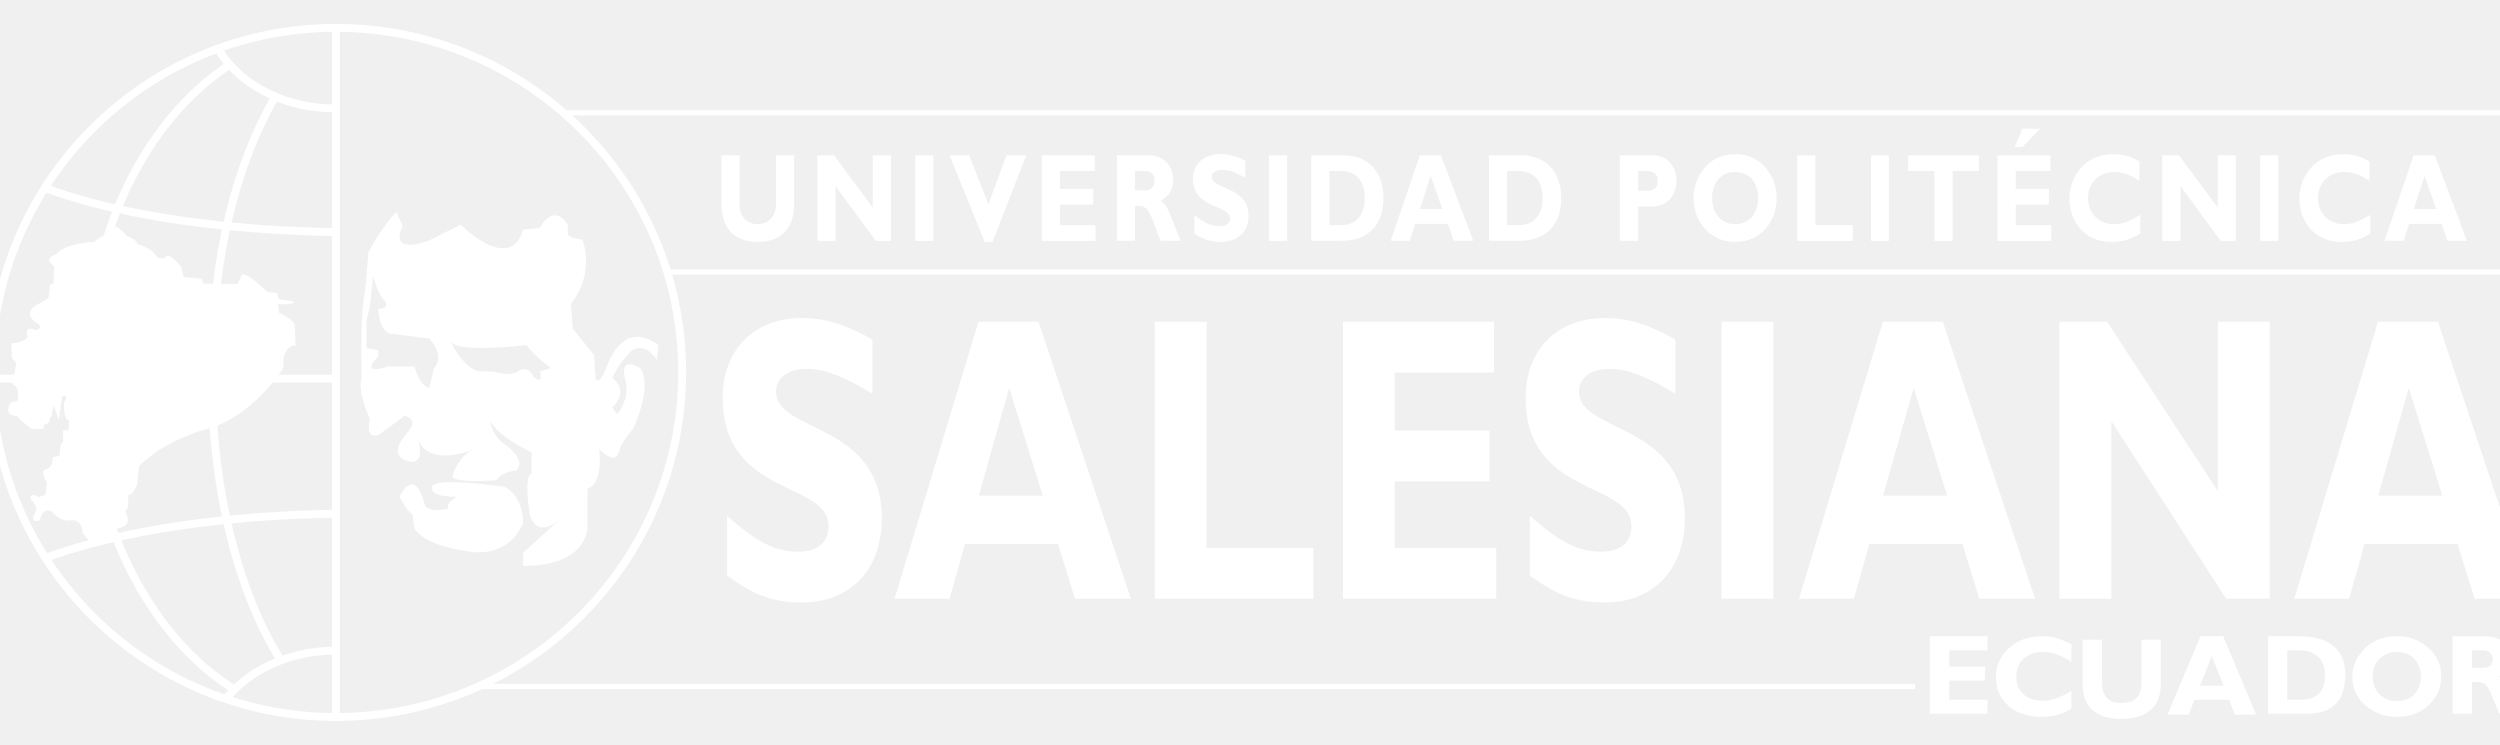
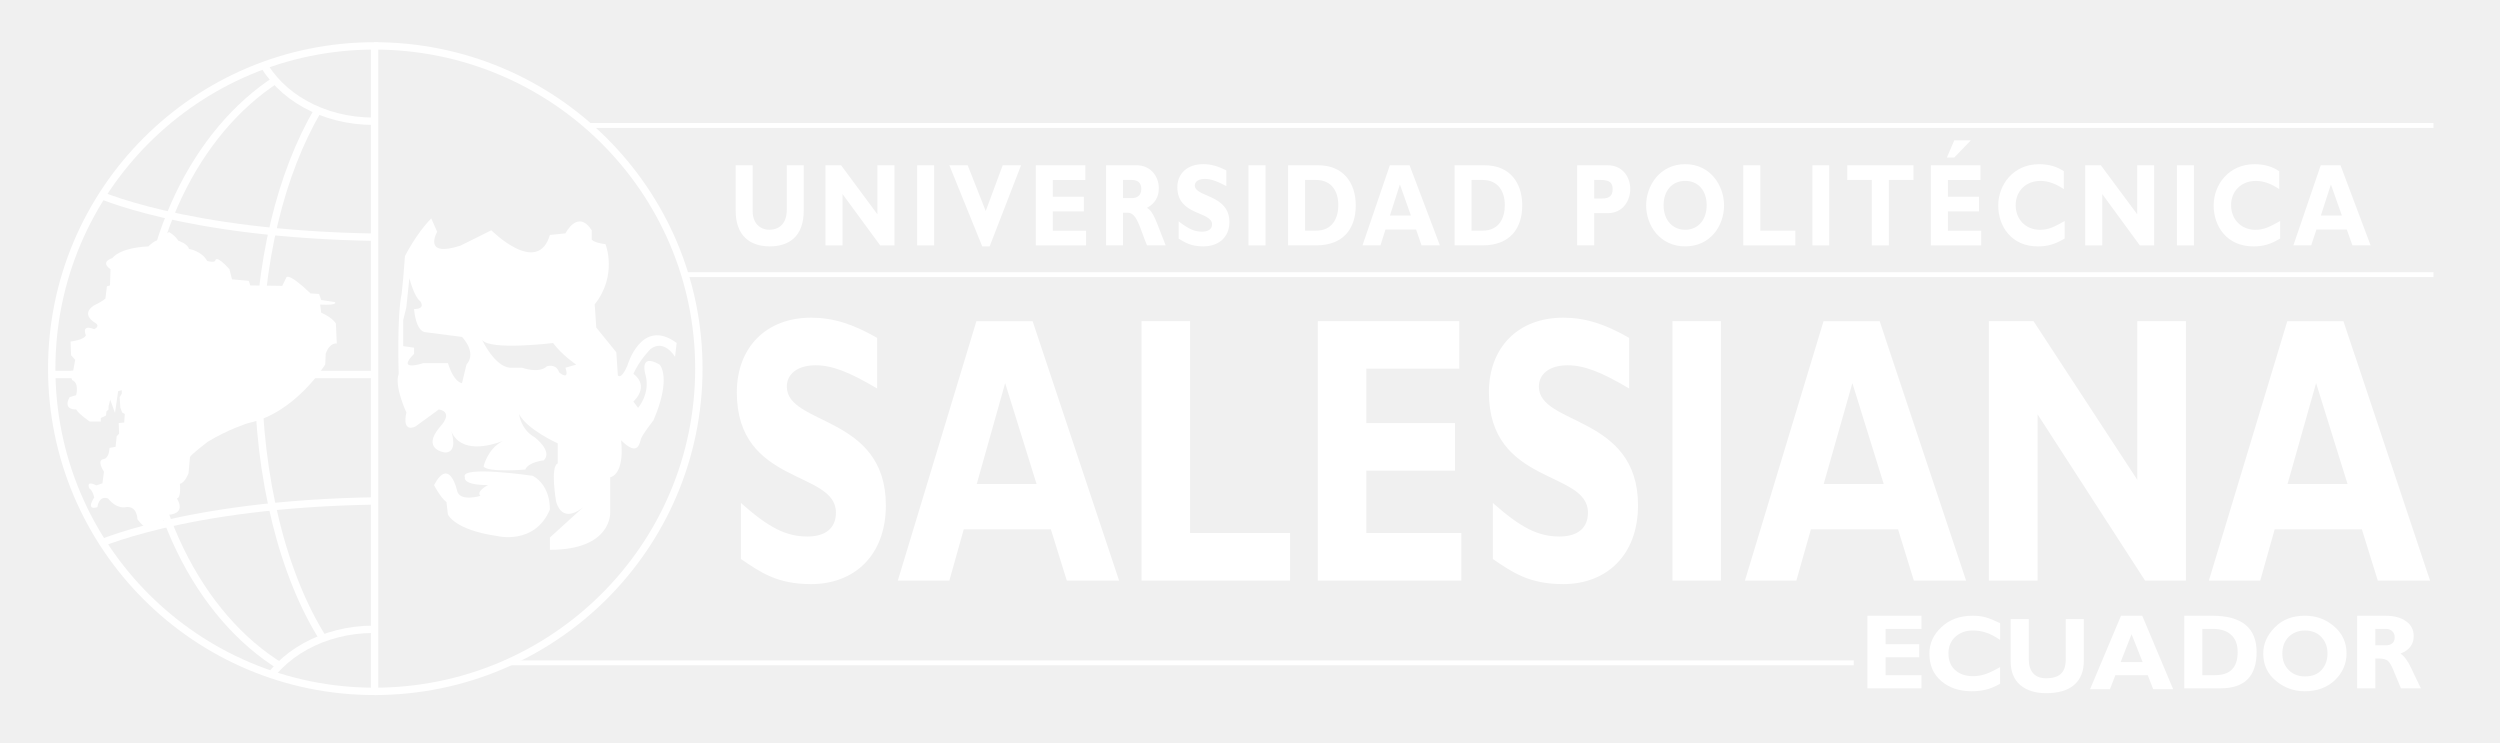
- <svg xmlns="http://www.w3.org/2000/svg" id="Capa_1" version="1.1" viewBox="-987.0 47.6 899.2 267.9">
+ <svg xmlns="http://www.w3.org/2000/svg" id="Capa_1" version="1.1" viewBox="-1010.0 40.0 960.0 285.0">
  <defs>
    <style>
      .st0 {
        fill: #ffecc1;
      }

      .st1 {
        fill: #fff;
      }

      .st2 {
        fill: #6374a5;
      }

      .st3, .st4, .st5 {
        fill: none;
      }

      .st3, .st6 {
        stroke: #003671;
        stroke-width: 1.88px;
      }

      .st6, .st7 {
        fill: #003671;
      }

      .st8 {
        clip-path: url(#clippath-1);
      }

      .st9 {
        fill: #fecc44;
      }

      .st10 {
        fill: #7b88b3;
      }

      .st11 {
        fill: #1f437d;
      }

      .st5 {
        stroke: #fff;
        stroke-miterlimit: 10;
        stroke-width: 2.83px;
      }

      .st12 {
        fill: #c7cbe1;
      }

      .st13 {
        clip-path: url(#clippath);
      }
    </style>
    <clipPath id="clippath">
      <path class="st3" d="M175.6,307.09c-69.34,0-125.59-56.2-125.59-125.53s56.25-125.55,125.59-125.55v251.08Z" />
    </clipPath>
    <clipPath id="clippath-1">
      <path class="st5" d="M-866.16,305.49c-68.46,0-123.98-55.48-123.98-123.92s55.52-123.95,123.98-123.95v247.87Z" />
    </clipPath>
  </defs>
  <g>
    <g>
      <rect class="st10" x="295.54" y="144.05" width="680.93" height="1.88" />
      <rect class="st10" x="257.75" y="86.03" width="718.73" height="1.88" />
      <rect class="st10" x="225.97" y="295.05" width="525.01" height="1.88" />
      <path class="st7" d="M342.53,102.45v17.65c0,10.35-6.03,13.91-13.2,13.91-7.75,0-13.27-4.21-13.27-13.85v-17.7h6.6v17.89c0,4.52,2.74,7.2,6.52,7.2,3.54,0,6.76-2.14,6.76-7.73v-17.36h6.6Z" />
      <path class="st7" d="M377.82,133.61h-5.55l-14.66-19.98v19.98h-6.61v-31.16h6.06l14.12,19.06v-19.06h6.64v31.16Z" />
      <path class="st7" d="M393.26,133.61h-6.6v-31.16h6.6v31.16Z" />
      <path class="st7" d="M414.84,134.01h-2.88l-12.79-31.56h7.13l7.02,17.79,6.6-17.79h7.14l-12.22,31.56Z" />
      <path class="st7" d="M452.36,133.61h-19.56v-31.16h19.29v5.71h-12.66v6.52h12.08v5.7h-12.08v7.5h12.93v5.73Z" />
      <path class="st7" d="M466.72,108.16h3.34c2.51,0,3.78,1.19,3.78,3.51,0,2.67-1.81,3.55-3.59,3.55h-3.54v-7.06ZM460.15,102.45v31.16h6.57v-12.69h1.91c3.58,0,4.63,6.02,7.44,12.69h7.26c-3.71-9.18-4.56-13-7.26-14.59,3.05-1.64,4.6-4.2,4.6-7.63,0-4.65-3.22-8.94-8.72-8.94h-11.8Z" />
      <path class="st7" d="M506.93,110.55c-3.84-2.02-6.12-2.79-8.38-2.79s-3.89.98-3.89,2.54c0,4.68,13.47,3.38,13.47,14.26,0,5.98-4.27,9.45-10.18,9.45-4.63,0-6.9-1.4-9.56-3v-6.73c3.84,2.98,6.18,4.02,9.06,4.02,2.52,0,3.93-1.03,3.93-2.85,0-5.13-13.5-3.26-13.5-14.43,0-5.38,3.94-8.98,10.07-8.98,2.96,0,5.63.76,8.99,2.43v6.09Z" />
      <path class="st7" d="M522.16,133.61h-6.63v-31.16h6.63v31.16Z" />
      <path class="st7" d="M537.56,108.16h4.18c6.25,0,8.74,4.53,8.74,9.87,0,4.58-2.01,9.86-8.64,9.86h-4.28v-19.73ZM530.93,102.45v31.16h10.94c10.61,0,15.38-6.58,15.38-15.54s-4.99-15.62-14.61-15.62h-11.71Z" />
      <path class="st7" d="M578.72,122h-8.17l3.88-12.1,4.29,12.1ZM578.19,102.45h-7.68l-10.63,31.16h6.99l1.95-6.16h11.9l2.15,6.16h7.13l-11.8-31.16Z" />
      <path class="st7" d="M602.29,108.16h4.25c6.2,0,8.71,4.53,8.71,9.87,0,4.58-2,9.86-8.63,9.86h-4.33v-19.73ZM595.7,102.45v31.16h10.94c10.57,0,15.38-6.58,15.38-15.54s-4.95-15.62-14.63-15.62h-11.69Z" />
      <path class="st7" d="M650,108.16h2.33c3.54,0,4.84.96,4.84,3.58,0,2.34-1.04,3.64-4.1,3.64h-3.07v-7.22ZM643.37,102.45v31.16h6.63v-12.53h5.25c6.09,0,8.77-5.01,8.77-9.41s-2.76-9.22-8.82-9.22h-11.83Z" />
      <path class="st7" d="M693.76,118.03c0,5.69-3.38,9.51-8.35,9.51s-8.41-3.82-8.41-9.51,3.3-9.5,8.41-9.5,8.35,3.8,8.35,9.5ZM700.53,118.03c0-7.48-5.17-16-15.12-16s-15.19,8.45-15.19,16c0,7.94,5.43,15.98,15.19,15.98s15.12-7.99,15.12-15.98Z" />
      <path class="st7" d="M728.26,133.61h-20.25v-31.16h6.63v25.44h13.63v5.73Z" />
      <path class="st7" d="M741.43,133.61h-6.53v-31.16h6.53v31.16Z" />
      <path class="st7" d="M774.2,108.16h-9.56v25.45h-6.64v-25.45h-9.56v-5.71h25.76v5.71Z" />
      <path class="st7" d="M790.07,99.43h-2.86l2.86-6.66h6.44l-6.44,6.66ZM800.55,133.61h-19.58v-31.16h19.28v5.71h-12.64v6.52h12.08v5.7h-12.08v7.5h12.94v5.73Z" />
      <path class="st7" d="M833,130.94c-3.71,2.21-6.52,3.07-10.43,3.07-10.28,0-15.39-7.84-15.39-15.9s5.8-16.09,15.92-16.09c3.7,0,6.97.93,9.6,2.74v6.96c-2.9-1.92-5.85-3.2-9.09-3.2-5.66,0-9.64,3.92-9.64,9.45s3.92,9.57,9.48,9.57c3.44,0,5.79-1.29,9.56-3.42v6.82Z" />
      <path class="st7" d="M867.79,133.61h-5.55l-14.62-19.98v19.98h-6.64v-31.16h6.1l14.13,19.06v-19.06h6.58v31.16Z" />
      <path class="st7" d="M883.31,133.61h-6.62v-31.16h6.62v31.16Z" />
      <path class="st7" d="M916.82,130.94c-3.67,2.21-6.48,3.07-10.37,3.07-10.34,0-15.48-7.84-15.48-15.9s5.8-16.09,15.93-16.09c3.74,0,7,.93,9.58,2.74v6.96c-2.84-1.92-5.84-3.2-9.06-3.2-5.69,0-9.65,3.92-9.65,9.45s3.97,9.57,9.46,9.57c3.47,0,5.78-1.29,9.6-3.42v6.82Z" />
      <path class="st7" d="M940.84,122h-8.17l3.91-12.1,4.27,12.1ZM940.3,102.45h-7.69l-10.63,31.16h6.94l2.02-6.16h11.81l2.18,6.16h7.08l-11.71-31.16Z" />
      <path class="st7" d="M371.06,189.27c-10.99-6.52-17.58-9.01-23.95-9.01-6.81,0-11.16,3.26-11.16,8.28,0,15.24,38.53,10.97,38.53,46.19,0,19.37-12.18,30.64-29.12,30.64-13.17,0-19.68-4.59-27.25-9.75v-21.79c10.87,9.63,17.54,13.02,25.87,13.02,7.17,0,11.07-3.39,11.07-9.31,0-16.57-38.56-10.52-38.56-46.77,0-17.47,11.41-29.04,28.87-29.04,8.49,0,16.14,2.37,25.7,7.85v19.69Z" />
      <path class="st7" d="M433.1,226.43h-23.27l11.05-39.24,12.21,39.24ZM431.57,163.09h-21.87l-30.57,100.92h20.04l5.6-19.95h33.89l6.21,19.95h20.34l-33.64-100.92Z" />
      <path class="st7" d="M531.7,264h-57.76v-100.92h18.88v82.4h38.89v18.52Z" />
      <path class="st7" d="M598.32,264h-55.83v-100.92h55.02v18.48h-36.16v21.17h34.5v18.5h-34.5v24.25h36.97v18.52Z" />
      <path class="st7" d="M663.58,189.27c-10.98-6.52-17.55-9.01-23.99-9.01-6.79,0-11.11,3.26-11.11,8.28,0,15.24,38.56,10.97,38.56,46.19,0,19.37-12.26,30.64-29.11,30.64-13.24,0-19.77-4.59-27.34-9.75v-21.79c10.93,9.63,17.56,13.02,25.9,13.02,7.21,0,11.09-3.39,11.09-9.31,0-16.57-38.54-10.52-38.54-46.77,0-17.47,11.35-29.04,28.89-29.04,8.46,0,16.11,2.37,25.65,7.85v19.69Z" />
      <path class="st7" d="M699.3,264h-18.84v-100.92h18.84v100.92Z" />
      <path class="st7" d="M762.63,226.43h-23.35l11.15-39.24,12.19,39.24ZM761.04,163.09h-21.82l-30.58,100.92h20l5.66-19.95h33.89l6.15,19.95h20.32l-33.62-100.92Z" />
      <path class="st7" d="M880.19,264h-15.9l-41.81-64.67v64.67h-18.94v-100.92h17.36l40.37,61.72v-61.72h18.92v100.92Z" />
      <path class="st7" d="M943.05,226.43h-23.34l11.1-39.24,12.23,39.24ZM941.45,163.09h-21.84l-30.52,100.92h19.98l5.63-19.95h33.91l6.19,19.95h20.34l-33.7-100.92Z" />
      <path class="st12" d="M300.29,181.94c0,69.3-56.19,125.54-125.55,125.54s-125.53-56.24-125.53-125.54,56.24-125.57,125.53-125.57,125.55,56.23,125.55,125.57Z" />
      <path class="st0" d="M222.6,65.96c-38.98-15.27-69.46-7.48-69.46-7.48,0,0-1.8,4.71-.46,8.79,1.35,4.1-4.04,2.77-1.34,6.85,2.69,4.1-5.43,5.49-12.22,15.03-6.8,9.55,0,0-4.1,6.85-4.09,6.82-1.4,5.45-8.12,10.93-6.85,5.46-8.24,5.46-15.02,8.18-6.79,2.72-13.26,9.5-13.26,9.5l-29.39,104.72-5.86,11.11s31.97,67.37,111.36,67.03c0,0,24.11,1.38,52.83-11.68l-4.58-212.48-.39-17.36Z" />
      <path class="st2" d="M63.28,168.56s-2.03-4.44,3.24-2.36c0,0,2.55-1.05.41-2.45,0,0-5.9-3.18-.57-6.74,0,0,3.33-1.56,4.52-2.73l.58-4.74,1.19-.37.22-6.31s-4.34-2.58.76-4.34c0,0,2.38-3.93,13.99-4.52,0,0,2.75-2.98,4.74-2.39,0,0,2.15-2.94,3.32-3.14,0,0,2,.99,3.59,3.35,0,0,3.69,1.2,4.09,3.17,0,0,4.96.78,7.12,4.71,0,0,2.92.78,3.13-.19,0,0,.19-2.56,5.51,3.35l1,3.95,6.52.58.58,1.78,12.43.17,1.55-3.13s.17-2.78,9.48,6.07l3.32.21.8,2.34,5.33.82s1.58,1.34-5.71.97l.38,3.15s3.95,1.58,5.71,4.13l.36,7.86s-2.72-.58-4.3,3.96l-.18,4.17s-11.66,19.06-29.97,22.82c0,0-7.65,2.34-15.74,7.27,0,0-6.51,4.94-6.91,5.95l-.56,6.29s-1.38,3.73-3.37,4.12c0,0,.59,5.51-1.17,5.71,0,0,3.97,5.71-3.14,6.33,0,0-2.16,1.16-2.96,4.13,0,0-3.74,5.09-9.25-2.39,0,0,0-5.34-4.56-4.71,0,0-3.35.99-6.87-3.36,0,0-3.35-1.57-4.15,3.36,0,0-4.73,1.76-1.21-3.75,0,0-.57-2.76-1.92-3.55,0,0-1.59-3.33,2.75-1.15l2.36-.81.6-4.53s-3.14-4.54,0-4.92c0,0,1.98-.21,2.16-4.32l2.36-.43.43-4.12.95-.99-.18-4.13,2.15-.21.2-3.33-1.02-.6-.71-1.99-.25-3.95.82-1.35v-1.36l-1.4.36-1.23,8.49-1.86-5.17-.64,2.58v1.22l-.83.77-.18,1.59-2.01.99v1.38h-4.28s-4.34-2.95-5.33-4.72c0,0-5.33.4-2.54-4.77l2.54-.77s1.36-4.7-1.56-5.88c0,0-1.61-4.34.42-3.57l.78-4.3-1.6-1.81-.2-5.31s5.3-.58,5.98-2.46Z" />
      <path class="st6" d="M175.46,56.01c69.75,0,126.27,56.2,126.27,125.53s-56.52,125.56-126.27,125.56" />
      <g>
        <path class="st9" d="M186.13,152.38l.62-6.27.65-8.31s4.48-8.93,10.24-14.66l2.29,5.2s-5.95,10.22,9.05,5.39l12.01-5.99s18,18.05,22.79,1.82l6.05-.62s4.79-9.59,10.23-1.2v3.59s.59,1.23,5.35,1.81c0,0,4.84,12.03-4.19,23.43l.62,9.01,7.79,9.59.62,9.01s1.22,1.81,3.59-3.58c0,0,5.41-19.25,19.25-9.04l-.62,5.42s-4.23-7.21-9.6-2.98c0,0-4.21,4.17-6.6,9.6,0,0,6.6,4.18,0,10.78l1.83,2.43s4.77-5.42,2.94-12.62c0,0-2.94-9.01,5.41-4.22,0,0,4.88,4.81-2.34,21.64,0,0-4.24,5.42-4.86,7.21-.6,1.8-1.15,7.2-7.78.6,0,0,1.78,12.61-4.24,14.43v13.8s.62,14.38-23.44,14.38v-4.79l13.85-12.58s-8.4,8.38-11.42-1.23c0,0-2.44-13.81.61-15.02v-7.79s-12.03-5.4-15.04-11.39c0,0,.63,5.99,6.03,9,0,0,7.2,5.39,3.58,9.01,0,0-6.03.6-7.22,3.59,0,0-14.43,1.22-16.21-1.2,0,0,1.78-8.39,9.6-10.8,0,0-17.4,8.41-22.2-3,0,0,2.97,8.37-2.38,8.37,0,0-9.59-1.17-1.83-10.17,0,0,5.41-5.43-.57-6.61l-9.06,6.61s-5.4,3.01-3.58-5.43c0,0-4.8-10.18-2.99-14.98,0,0-.77-22.18,1.17-31.24Z" />
        <path class="st9" d="M207.76,229.25s-2.96-13.81-9.02-2.4c0,0,2.42,4.79,4.83,6.6l.56,4.81s2.44,6.03,19.26,8.43c0,0,14.44,3.6,20.4-10.21,0,0,.66-9.05-6.59-13.23,0,0-28.85-4.2-26.43.63,0,0-1.15,2.98,9,2.98,0,0-4.79,2.4-2.97,4.2,0,0-7.81,2.4-9.03-1.8Z" />
      </g>
      <path class="st11" d="M189.15,146.37s1.82,7.22,4.25,9c0,0,2.32,2.99-2.43,2.99,0,0,.56,9.05,4.75,9.05l13.89,1.79s5.95,5.98,1.73,10.78l-1.73,7.2s-3.05,0-5.48-7.78h-9.56s-10.83,3.62-3.6-3.61v-2.4l-4.22-.6v-10.18l1.2-4.83,1.2-11.41Z" />
      <path class="st11" d="M217.41,170.36s4.77,10.27,10.78,10.85h4.78s6.6,2.42,9.65-.58c0,0,3.59-1.21,4.78,2.4,0,0,4.25,3.58,2.42-1.82l4.21-1.22s-5.43-3.6-9.02-8.4c0,0-24.62,3.02-27.61-1.23Z" />
      <g>
        <g class="st13">
          <path class="st3" d="M66.03,250.74s34.78-16.62,110.24-17.73" />
          <path class="st3" d="M66.84,113.14s33.97,16.15,109.43,17.3" />
          <path class="st3" d="M131.51,306.61c7.22-13.9,24.07-23.67,43.73-23.67s35.1,8.99,42.78,21.99" />
          <path class="st3" d="M219.21,61.16c-7.02,14.18-24.06,24.17-43.97,24.17s-36.51-9.77-43.73-23.68" />
          <path class="st3" d="M139.46,297.6c-32.28-19.56-54.76-63.66-54.76-114.89s21.59-93.49,52.75-113.65" />
          <path class="st3" d="M155.69,286.73c-15.43-24.27-25.38-62.1-25.38-104.61s9.03-76.74,23.21-101.07" />
          <line class="st3" x1="180.36" y1="183.84" x2="45.47" y2="183.84" />
        </g>
        <path class="st3" d="M175.6,307.09c-69.34,0-125.59-56.2-125.59-125.53s56.25-125.55,125.59-125.55v251.08Z" />
      </g>
    </g>
    <g>
      <path class="st7" d="M756.29,305.9v-28.23h21.03v5.13h-13.95v5.95h13.06v5.07h-13.06v6.98h13.95v5.1h-21.03Z" />
      <path class="st7" d="M807.91,304.12c-2.1,1.18-3.98,1.94-5.69,2.35-1.64.37-3.47.58-5.35.58-4.81,0-8.73-1.3-11.79-3.92-3.15-2.64-4.68-6.21-4.68-10.76,0-3.9,1.52-7.3,4.68-10.26,3.13-2.97,7.17-4.44,12.1-4.44,1.89,0,3.54.19,5.07.61,1.53.43,3.39,1.2,5.66,2.29v6.51c-2.1-1.44-3.93-2.38-5.59-2.88-1.59-.52-3.24-.78-5.05-.78-2.76,0-5.02.85-6.83,2.49-1.77,1.68-2.61,3.81-2.61,6.41,0,2.74.84,4.89,2.58,6.47,1.77,1.6,4.08,2.39,6.98,2.39,1.74,0,3.38-.29,5-.86,1.66-.59,3.51-1.49,5.52-2.68v6.47Z" />
      <path class="st7" d="M811.99,278.95h7.06v15.77c0,2.21.55,3.97,1.68,5.32,1.17,1.31,2.88,1.97,5.07,1.97,2.49,0,4.4-.54,5.67-1.67,1.25-1.15,1.96-3,1.96-5.61v-15.77h7.02v16.35c0,3.92-1.19,7.01-3.69,9.2-2.47,2.18-6.14,3.28-10.96,3.28-4.21,0-7.53-1.04-10.08-3.17-2.5-2.15-3.73-5.23-3.73-9.31v-16.35Z" />
      <path class="st7" d="M859.06,284.8h-.05l4.33,10.86v.04h-8.53v-.04l4.26-10.86ZM850.63,306.24l2.11-5.45h12.6l2.11,5.45h7.76l-12.02-28.58h-8.26l-12.03,28.58h7.74Z" />
      <path class="st7" d="M886.57,282.79h4.09c3.02,0,5.45.74,7.1,2.31,1.69,1.48,2.55,3.71,2.55,6.69s-.73,5.3-2.24,6.79c-1.47,1.49-3.7,2.21-6.72,2.21h-4.78v-18ZM893.69,305.9c9.34,0,13.99-4.71,13.99-14.1s-5.77-14.13-17.27-14.13h-10.88v28.23h14.16Z" />
      <path class="st7" d="M920.13,285.88c1.69-1.62,3.77-2.46,6.33-2.46,2.7,0,4.88.85,6.44,2.59,1.61,1.75,2.35,3.84,2.35,6.35s-.74,4.59-2.24,6.32c-1.55,1.75-3.7,2.58-6.56,2.58-2.56,0-4.71-.83-6.33-2.5-1.67-1.7-2.46-3.83-2.46-6.4s.78-4.8,2.46-6.48ZM915.21,303c3.23,2.7,6.98,4.04,11.25,4.04,4.71,0,8.65-1.45,11.69-4.32,2.99-2.93,4.51-6.39,4.51-10.36,0-4.27-1.6-7.79-4.83-10.55-3.22-2.79-6.96-4.15-11.36-4.15-4.8,0-8.74,1.5-11.69,4.53-3,2.99-4.51,6.39-4.51,10.17,0,4.38,1.63,7.97,4.95,10.64Z" />
      <path class="st7" d="M953.86,282.79h4.08c1.07,0,1.88.27,2.5.91.64.59.95,1.4.95,2.34,0,1.04-.3,1.84-.95,2.36-.63.53-1.43.76-2.5.76h-4.08v-6.37ZM953.86,305.9v-11.57h1.49c1.41,0,2.53.28,3.28.82.7.56,1.45,1.73,2.17,3.54l3.01,7.21h7.77c-1.08-2.16-2.33-4.75-3.71-7.72-1.4-3.01-2.85-4.93-4.24-5.78,3.42-1.32,5.15-3.58,5.15-6.79,0-2.42-.95-4.39-2.98-5.79-1.94-1.41-4.65-2.14-7.93-2.14h-11.09v28.23h7.07Z" />
    </g>
  </g>
  <g>
    <g>
      <rect class="st1" x="-747.99" y="144.52" width="672.45" height="1.88" />
      <rect class="st1" x="-785.07" y="87.24" width="709.53" height="1.88" />
      <rect class="st1" x="-816.29" y="293.59" width="518.13" height="1.88" />
      <path class="st1" d="M-701.37,103.46v17.42c0,10.22-5.96,13.73-13.03,13.73-7.66,0-13.1-4.16-13.1-13.68v-17.48h6.52v17.66c0,4.47,2.7,7.11,6.43,7.11,3.49,0,6.67-2.11,6.67-7.63v-17.14h6.52Z" />
      <path class="st1" d="M-666.53,134.23h-5.48l-14.47-19.72v19.72h-6.53v-30.76h5.99l13.94,18.81v-18.81h6.56v30.76Z" />
      <path class="st1" d="M-651.29,134.23h-6.52v-30.76h6.52v30.76Z" />
      <path class="st1" d="M-629.98,134.62h-2.84l-12.63-31.16h7.04l6.93,17.57,6.52-17.57h7.05l-12.07,31.16Z" />
      <path class="st1" d="M-592.95,134.23h-19.31v-30.76h19.04v5.64h-12.5v6.44h11.92v5.63h-11.92v7.41h12.76v5.65Z" />
      <path class="st1" d="M-578.77,109.1h3.3c2.48,0,3.73,1.18,3.73,3.47,0,2.63-1.79,3.5-3.54,3.5h-3.5v-6.97ZM-585.26,103.46v30.76h6.49v-12.52h1.88c3.54,0,4.57,5.94,7.34,12.52h7.17c-3.66-9.06-4.5-12.83-7.17-14.41,3.01-1.62,4.54-4.15,4.54-7.53,0-4.59-3.18-8.83-8.61-8.83h-11.65Z" />
      <path class="st1" d="M-539.08,111.46c-3.79-2-6.04-2.76-8.28-2.76s-3.84.96-3.84,2.5c0,4.62,13.29,3.33,13.29,14.08,0,5.9-4.21,9.33-10.05,9.33-4.57,0-6.82-1.38-9.43-2.96v-6.65c3.8,2.94,6.1,3.96,8.94,3.96,2.49,0,3.88-1.02,3.88-2.82,0-5.06-13.33-3.22-13.33-14.24,0-5.31,3.89-8.87,9.94-8.87,2.92,0,5.56.75,8.87,2.4v6.02Z" />
      <path class="st1" d="M-524.04,134.23h-6.55v-30.76h6.55v30.76Z" />
      <path class="st1" d="M-508.84,109.1h4.13c6.17,0,8.62,4.48,8.62,9.74,0,4.52-1.99,9.73-8.53,9.73h-4.23v-19.47ZM-515.38,103.46v30.76h10.8c10.47,0,15.19-6.49,15.19-15.34s-4.93-15.42-14.43-15.42h-11.56Z" />
      <path class="st1" d="M-468.2,122.77h-8.07l3.83-11.94,4.23,11.94ZM-468.72,103.46h-7.58l-10.5,30.76h6.9l1.92-6.09h11.74l2.12,6.09h7.04l-11.65-30.76Z" />
      <path class="st1" d="M-444.94,109.1h4.19c6.12,0,8.6,4.48,8.6,9.74,0,4.52-1.97,9.73-8.52,9.73h-4.27v-19.47ZM-451.44,103.46v30.76h10.8c10.44,0,15.18-6.49,15.18-15.34s-4.89-15.42-14.45-15.42h-11.54Z" />
      <path class="st1" d="M-397.83,109.1h2.3c3.5,0,4.78.95,4.78,3.54,0,2.31-1.03,3.59-4.05,3.59h-3.03v-7.13ZM-404.38,103.46v30.76h6.55v-12.37h5.18c6.01,0,8.66-4.95,8.66-9.29s-2.72-9.1-8.7-9.1h-11.68Z" />
      <path class="st1" d="M-354.64,118.84c0,5.62-3.33,9.39-8.24,9.39s-8.3-3.77-8.3-9.39,3.26-9.38,8.3-9.38,8.24,3.75,8.24,9.38ZM-347.96,118.84c0-7.39-5.1-15.8-14.92-15.8s-15,8.34-15,15.8c0,7.84,5.36,15.77,15,15.77s14.92-7.88,14.92-15.77Z" />
      <path class="st1" d="M-320.58,134.23h-20v-30.76h6.54v25.11h13.45v5.65Z" />
      <path class="st1" d="M-307.58,134.23h-6.45v-30.76h6.45v30.76Z" />
      <path class="st1" d="M-275.23,109.1h-9.44v25.13h-6.56v-25.13h-9.43v-5.64h25.43v5.64Z" />
      <path class="st1" d="M-259.56,100.48h-2.83l2.83-6.58h6.35l-6.35,6.58ZM-249.21,134.23h-19.33v-30.76h19.03v5.64h-12.48v6.44h11.92v5.63h-11.92v7.41h12.78v5.65Z" />
      <path class="st1" d="M-217.18,131.59c-3.66,2.19-6.44,3.03-10.3,3.03-10.15,0-15.2-7.74-15.2-15.69s5.73-15.88,15.72-15.88c3.65,0,6.88.92,9.47,2.71v6.87c-2.86-1.9-5.77-3.16-8.97-3.16-5.59,0-9.52,3.87-9.52,9.33s3.87,9.45,9.36,9.45c3.4,0,5.71-1.28,9.44-3.38v6.73Z" />
      <path class="st1" d="M-182.83,134.23h-5.48l-14.43-19.72v19.72h-6.55v-30.76h6.02l13.95,18.81v-18.81h6.5v30.76Z" />
      <path class="st1" d="M-167.52,134.23h-6.54v-30.76h6.54v30.76Z" />
      <path class="st1" d="M-134.44,131.59c-3.62,2.19-6.4,3.03-10.24,3.03-10.21,0-15.28-7.74-15.28-15.69s5.72-15.88,15.72-15.88c3.69,0,6.91.92,9.46,2.71v6.87c-2.81-1.9-5.76-3.16-8.95-3.16-5.61,0-9.53,3.87-9.53,9.33s3.91,9.45,9.34,9.45c3.43,0,5.7-1.28,9.48-3.38v6.73Z" />
      <path class="st1" d="M-110.72,122.77h-8.07l3.86-11.94,4.21,11.94ZM-111.25,103.46h-7.59l-10.5,30.76h6.85l2-6.09h11.66l2.15,6.09h6.99l-11.56-30.76Z" />
      <path class="st1" d="M-673.2,189.17c-10.85-6.44-17.35-8.9-23.64-8.9-6.72,0-11.02,3.22-11.02,8.18,0,15.04,38.03,10.83,38.03,45.6,0,19.13-12.02,30.25-28.74,30.25-13,0-19.43-4.54-26.9-9.63v-21.51c10.73,9.51,17.31,12.86,25.54,12.86,7.08,0,10.93-3.35,10.93-9.19,0-16.36-38.06-10.38-38.06-46.17,0-17.24,11.26-28.67,28.5-28.67,8.38,0,15.93,2.34,25.37,7.75v19.44Z" />
      <path class="st1" d="M-611.96,225.86h-22.97l10.91-38.74,12.06,38.74ZM-613.47,163.33h-21.59l-30.18,99.63h19.79l5.53-19.7h33.45l6.13,19.7h20.08l-33.21-99.63Z" />
      <path class="st1" d="M-514.62,262.95h-57.02v-99.63h18.63v81.35h38.39v18.28Z" />
      <path class="st1" d="M-448.85,262.95h-55.11v-99.63h54.32v18.24h-35.7v20.9h34.06v18.27h-34.06v23.94h36.5v18.28Z" />
      <path class="st1" d="M-384.43,189.17c-10.84-6.44-17.33-8.9-23.68-8.9-6.71,0-10.96,3.22-10.96,8.18,0,15.04,38.07,10.83,38.07,45.6,0,19.13-12.1,30.25-28.74,30.25-13.07,0-19.52-4.54-26.99-9.63v-21.51c10.79,9.51,17.33,12.86,25.57,12.86,7.11,0,10.94-3.35,10.94-9.19,0-16.36-38.04-10.38-38.04-46.17,0-17.24,11.2-28.67,28.52-28.67,8.35,0,15.91,2.34,25.32,7.75v19.44Z" />
      <path class="st1" d="M-349.17,262.95h-18.6v-99.63h18.6v99.63Z" />
      <path class="st1" d="M-286.65,225.86h-23.05l11.01-38.74,12.04,38.74ZM-288.22,163.33h-21.54l-30.19,99.63h19.75l5.59-19.7h33.46l6.07,19.7h20.06l-33.19-99.63Z" />
      <path class="st1" d="M-170.6,262.95h-15.7l-41.27-63.84v63.84h-18.7v-99.63h17.14l39.85,60.93v-60.93h18.67v99.63Z" />
      <path class="st1" d="M-108.54,225.86h-23.04l10.96-38.74,12.08,38.74ZM-110.12,163.33h-21.56l-30.12,99.63h19.73l5.55-19.7h33.48l6.11,19.7h20.08l-33.27-99.63Z" />
      <path class="st1" d="M-977.04,168.73s-2-4.39,3.2-2.33c0,0,2.52-1.04.41-2.42,0,0-5.82-3.13-.56-6.65,0,0,3.29-1.54,4.47-2.7l.57-4.68,1.18-.36.21-6.23s-4.29-2.55.75-4.28c0,0,2.35-3.88,13.81-4.47,0,0,2.72-2.94,4.68-2.36,0,0,2.12-2.9,3.28-3.1,0,0,1.97.98,3.55,3.3,0,0,3.64,1.18,4.04,3.13,0,0,4.9.77,7.02,4.65,0,0,2.88.77,3.09-.18,0,0,.19-2.53,5.44,3.31l.99,3.9,6.44.58.57,1.76,12.27.17,1.53-3.09s.17-2.75,9.36,6l3.28.21.79,2.31,5.26.81s1.56,1.32-5.64.95l.38,3.11s3.89,1.56,5.64,4.08l.36,7.76s-2.69-.57-4.25,3.91l-.18,4.11s-11.51,18.82-29.59,22.53c0,0-7.55,2.31-15.54,7.18,0,0-6.42,4.87-6.82,5.87l-.55,6.21s-1.36,3.68-3.33,4.07c0,0,.58,5.44-1.15,5.63,0,0,3.92,5.63-3.1,6.25,0,0-2.13,1.15-2.92,4.08,0,0-3.69,5.02-9.13-2.36,0,0,0-5.27-4.5-4.65,0,0-3.3.98-6.78-3.32,0,0-3.3-1.55-4.1,3.32,0,0-4.67,1.74-1.2-3.71,0,0-.57-2.72-1.9-3.5,0,0-1.57-3.29,2.71-1.14l2.33-.8.59-4.47s-3.1-4.48,0-4.86c0,0,1.95-.21,2.13-4.26l2.33-.42.43-4.07.94-.98-.17-4.08,2.12-.2.2-3.28-1.01-.59-.7-1.96-.24-3.9.81-1.34v-1.34l-1.39.35-1.21,8.38-1.84-5.1-.63,2.55v1.2l-.81.76-.18,1.57-1.98.97v1.36h-4.23s-4.28-2.91-5.26-4.66c0,0-5.26.4-2.51-4.71l2.51-.76s1.34-4.64-1.54-5.8c0,0-1.59-4.29.41-3.52l.77-4.25-1.58-1.79-.19-5.24s5.23-.57,5.9-2.43Z" />
      <path class="st5" d="M-866.3,57.62c68.86,0,124.66,55.48,124.66,123.92s-55.8,123.95-124.66,123.95" />
      <g>
        <path class="st1" d="M-769.19,180.64c-2.33,5.32-3.54,3.53-3.54,3.53l-.61-8.9-7.69-9.48-.61-8.9c8.92-11.25,4.15-23.13,4.15-23.13-4.7-.58-5.28-1.79-5.28-1.79v-3.54c-5.37-8.28-10.1,1.18-10.1,1.18l-5.97.61c-4.72,16.01-22.49-1.79-22.49-1.79l-11.86,5.9c-14.8,4.77-8.94-5.32-8.94-5.32l-2.26-5.13c-5.69,5.65-10.11,14.47-10.11,14.47l-.64,8.2-.61,6.19c-1.92,8.95-1.15,30.84-1.15,30.84-1.79,4.74,2.95,14.79,2.95,14.79-1.79,8.33,3.53,5.37,3.53,5.37l8.95-6.53c5.9,1.16.57,6.53.57,6.53-7.67,8.88,1.8,10.03,1.8,10.03,4.95,0,2.7-7.25,2.39-8.16,3.75,8.66,14.91,5.57,19.68,3.78-5.87,3.09-7.28,9.75-7.28,9.75,1.76,2.38,16.01,1.18,16.01,1.18,1.17-2.95,7.12-3.54,7.12-3.54,3.57-3.57-3.54-8.89-3.54-8.89-5.34-2.98-5.95-8.89-5.95-8.89,2.98,5.91,14.85,11.25,14.85,11.25v7.69c-3.01,1.2-.6,14.83-.6,14.83,2.45,7.79,8.47,3.6,10.55,1.85l-12.96,11.78v4.73c23.76,0,23.14-14.2,23.14-14.2v-13.62c5.94-1.79,4.18-14.25,4.18-14.25,6.54,6.51,7.09,1.18,7.67-.6.61-1.77,4.8-7.11,4.8-7.11,7.12-16.63,2.31-21.37,2.31-21.37-8.24-4.73-5.34,4.17-5.34,4.17,1.8,7.1-2.9,12.46-2.9,12.46l-1.81-2.4c6.52-6.51,0-10.64,0-10.64,2.36-5.36,6.52-9.48,6.52-9.48,5.31-4.17,9.48,2.95,9.48,2.95l.61-5.35c-13.66-10.08-19,8.93-19,8.93ZM-830.88,180.01l-1.71,7.11s-3,0-5.41-7.68h-9.44s-10.69,3.57-3.55-3.56v-2.37l-4.17-.6v-10.05l1.18-4.76,1.18-11.27s1.8,7.12,4.19,8.88c0,0,2.3,2.96-2.39,2.96,0,0,.55,8.94,4.69,8.94l13.72,1.77s5.87,5.9,1.71,10.64ZM-792.88,181.21c1.79,5.34-2.39,1.8-2.39,1.8-1.17-3.57-4.72-2.37-4.72-2.37-3,2.96-9.52.57-9.52.57h-4.72c-5.93-.57-10.65-10.7-10.65-10.7,2.95,4.19,27.26,1.21,27.26,1.21,3.54,4.74,8.9,8.29,8.9,8.29l-4.16,1.2Z" />
        <path class="st1" d="M-834.42,228.64s-2.92-13.63-8.91-2.36c0,0,2.39,4.72,4.77,6.51l.55,4.74s2.4,5.95,19.01,8.32c0,0,14.25,3.55,20.13-10.08,0,0,.65-8.93-6.51-13.06,0,0-28.48-4.15-26.09.62,0,0-1.13,2.94,8.88,2.94,0,0-4.73,2.36-2.93,4.14,0,0-7.71,2.37-8.91-1.78Z" />
      </g>
      <path class="st4" d="M-830.88,180.01l-1.71,7.11s-3,0-5.41-7.68h-9.44s-10.69,3.57-3.55-3.56v-2.37l-4.17-.6v-10.05l1.18-4.76,1.18-11.27s1.8,7.12,4.19,8.88c0,0,2.3,2.96-2.39,2.96,0,0,.55,8.94,4.69,8.94l13.72,1.77s5.87,5.9,1.71,10.64Z" />
      <path class="st4" d="M-792.88,181.21c1.79,5.34-2.39,1.8-2.39,1.8-1.17-3.57-4.72-2.37-4.72-2.37-3,2.96-9.52.57-9.52.57h-4.72c-5.93-.57-10.65-10.7-10.65-10.7,2.95,4.19,27.26,1.21,27.26,1.21,3.54,4.74,8.9,8.29,8.9,8.29l-4.16,1.2Z" />
      <g>
        <g class="st8">
          <path class="st5" d="M-974.33,249.86s34.33-16.4,108.82-17.51" />
          <path class="st5" d="M-973.53,114.02s33.54,15.94,108.03,17.08" />
          <path class="st5" d="M-909.68,305.02c7.13-13.73,23.77-23.37,43.17-23.37s34.65,8.87,42.23,21.7" />
          <path class="st5" d="M-823.11,62.7c-6.93,13.99-23.75,23.86-43.4,23.86s-36.04-9.64-43.17-23.38" />
          <path class="st5" d="M-901.84,296.12c-31.87-19.31-54.06-62.85-54.06-113.42s21.31-92.29,52.08-112.19" />
          <path class="st5" d="M-885.82,285.39c-15.24-23.96-25.06-61.3-25.06-103.27s8.92-75.76,22.91-99.78" />
          <line class="st5" x1="-861.46" y1="183.81" x2="-994.62" y2="183.81" />
        </g>
        <path class="st5" d="M-866.16,305.49c-68.46,0-123.98-55.48-123.98-123.92s55.52-123.95,123.98-123.95v247.87Z" />
      </g>
    </g>
    <g>
      <path class="st1" d="M-292.91,304.31v-27.87h20.76v5.06h-13.77v5.88h12.9v5.01h-12.9v6.89h13.77v5.04h-20.76Z" />
      <path class="st1" d="M-241.95,302.55c-2.07,1.17-3.93,1.92-5.62,2.32-1.62.37-3.43.57-5.28.57-4.74,0-8.61-1.29-11.64-3.87-3.11-2.6-4.62-6.14-4.62-10.63,0-3.85,1.5-7.21,4.62-10.12,3.09-2.93,7.08-4.38,11.94-4.38,1.87,0,3.5.19,5,.6,1.51.42,3.34,1.18,5.59,2.26v6.43c-2.07-1.42-3.88-2.35-5.52-2.85-1.57-.52-3.2-.77-4.99-.77-2.72,0-4.95.84-6.74,2.46-1.75,1.66-2.58,3.76-2.58,6.33,0,2.71.83,4.83,2.54,6.39,1.74,1.58,4.03,2.36,6.89,2.36,1.72,0,3.34-.28,4.94-.85,1.64-.58,3.46-1.47,5.45-2.65v6.39Z" />
      <path class="st1" d="M-237.92,277.71h6.97v15.56c0,2.18.54,3.92,1.66,5.25,1.16,1.3,2.84,1.94,5.01,1.94,2.46,0,4.34-.54,5.6-1.65,1.23-1.13,1.93-2.96,1.93-5.54v-15.56h6.93v16.14c0,3.87-1.18,6.92-3.64,9.09-2.44,2.15-6.07,3.24-10.82,3.24-4.16,0-7.43-1.02-9.95-3.13-2.47-2.12-3.68-5.17-3.68-9.19v-16.14Z" />
      <path class="st1" d="M-191.46,283.48h-.05l4.27,10.72v.04h-8.42v-.04l4.2-10.72ZM-199.78,304.65l2.08-5.38h12.44l2.09,5.38h7.66l-11.87-28.21h-8.15l-11.88,28.21h7.64Z" />
      <path class="st1" d="M-164.3,281.5h4.04c2.98,0,5.38.73,7,2.28,1.67,1.47,2.52,3.66,2.52,6.61s-.72,5.24-2.21,6.7c-1.45,1.47-3.65,2.18-6.64,2.18h-4.72v-17.77ZM-157.27,304.31c9.22,0,13.81-4.65,13.81-13.92s-5.7-13.95-17.05-13.95h-10.74v27.87h13.98Z" />
      <path class="st1" d="M-131.16,284.55c1.67-1.6,3.72-2.43,6.24-2.43,2.67,0,4.82.84,6.36,2.56,1.59,1.73,2.32,3.79,2.32,6.27s-.73,4.53-2.21,6.24c-1.53,1.73-3.65,2.55-6.47,2.55-2.52,0-4.65-.82-6.24-2.47-1.65-1.68-2.42-3.78-2.42-6.32s.77-4.73,2.42-6.39ZM-136.03,301.45c3.19,2.67,6.89,3.99,11.11,3.99,4.65,0,8.54-1.43,11.54-4.27,2.96-2.89,4.45-6.31,4.45-10.23,0-4.21-1.58-7.69-4.77-10.41-3.18-2.75-6.88-4.1-11.22-4.1-4.73,0-8.63,1.48-11.54,4.47-2.96,2.95-4.45,6.31-4.45,10.04,0,4.32,1.61,7.86,4.89,10.51Z" />
      <path class="st1" d="M-97.87,281.5h4.03c1.05,0,1.85.27,2.47.9.63.59.93,1.38.93,2.31,0,1.03-.3,1.82-.93,2.33-.62.52-1.42.75-2.47.75h-4.03v-6.29ZM-97.87,304.31v-11.43h1.47c1.39,0,2.5.27,3.24.81.69.56,1.43,1.71,2.15,3.5l2.97,7.12h7.67c-1.07-2.13-2.3-4.69-3.66-7.62-1.38-2.97-2.82-4.87-4.19-5.71,3.37-1.3,5.08-3.53,5.08-6.7,0-2.39-.94-4.33-2.94-5.72-1.91-1.39-4.59-2.11-7.83-2.11h-10.95v27.87h6.98Z" />
    </g>
  </g>
</svg>
